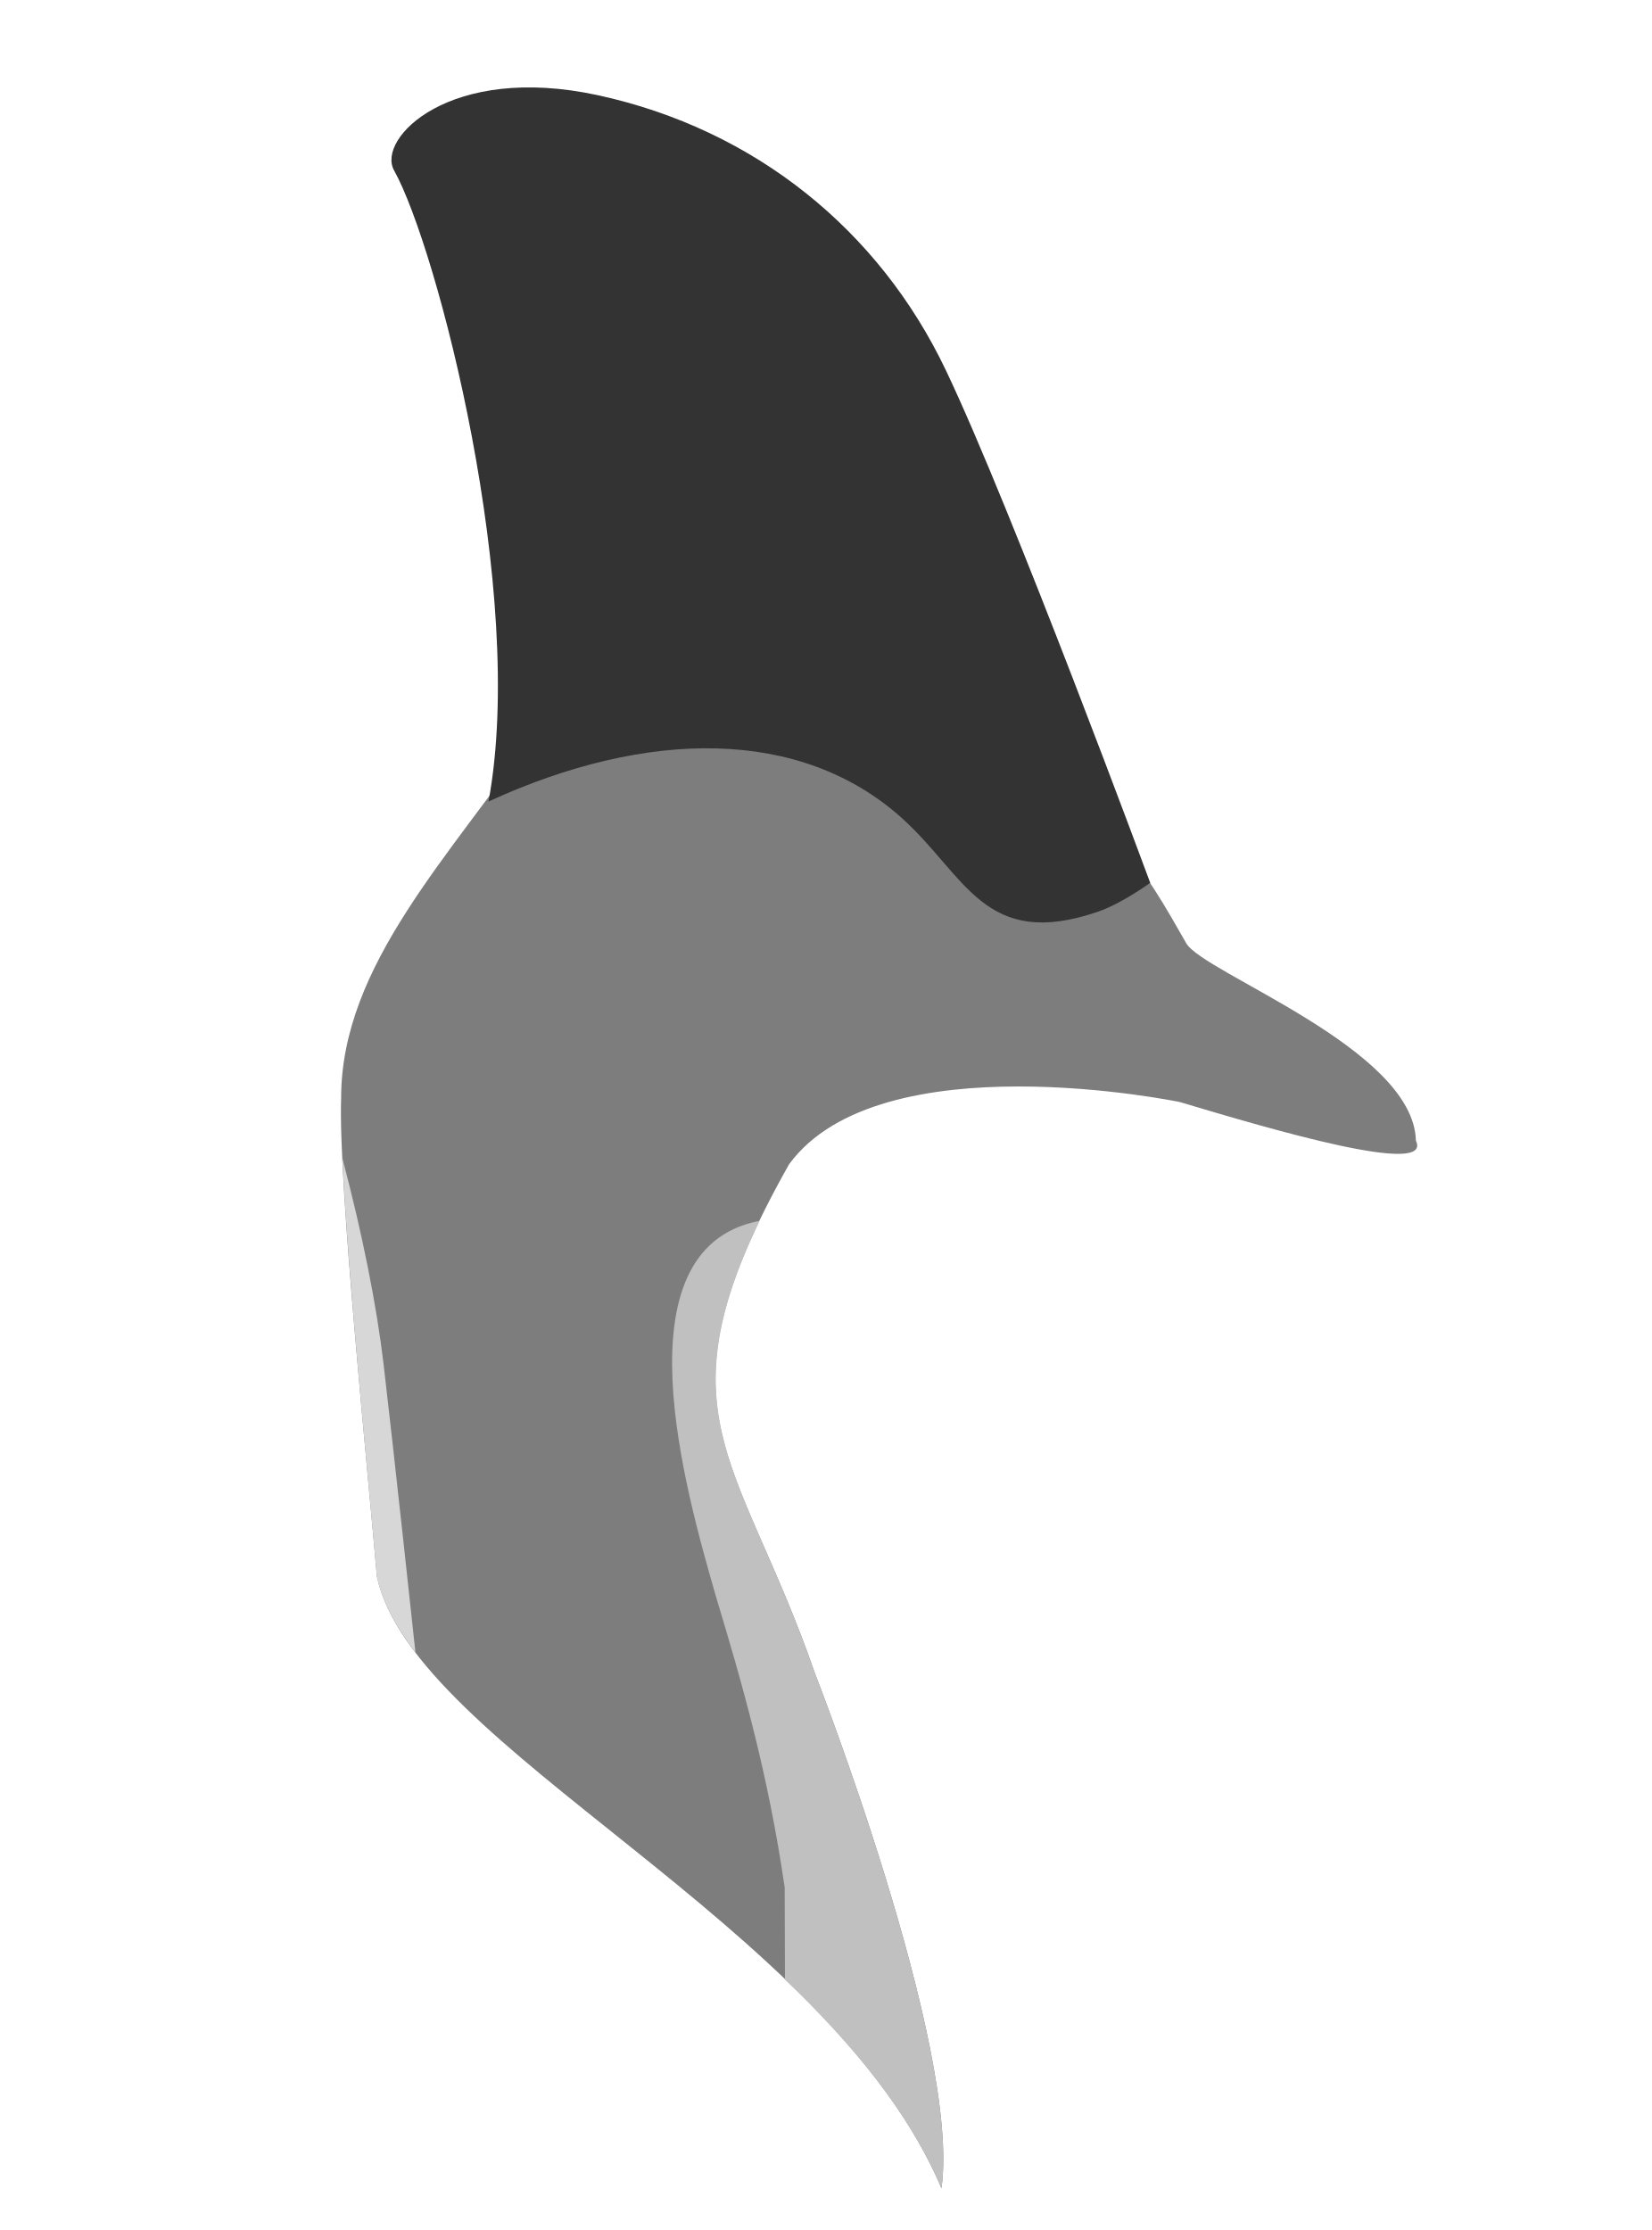
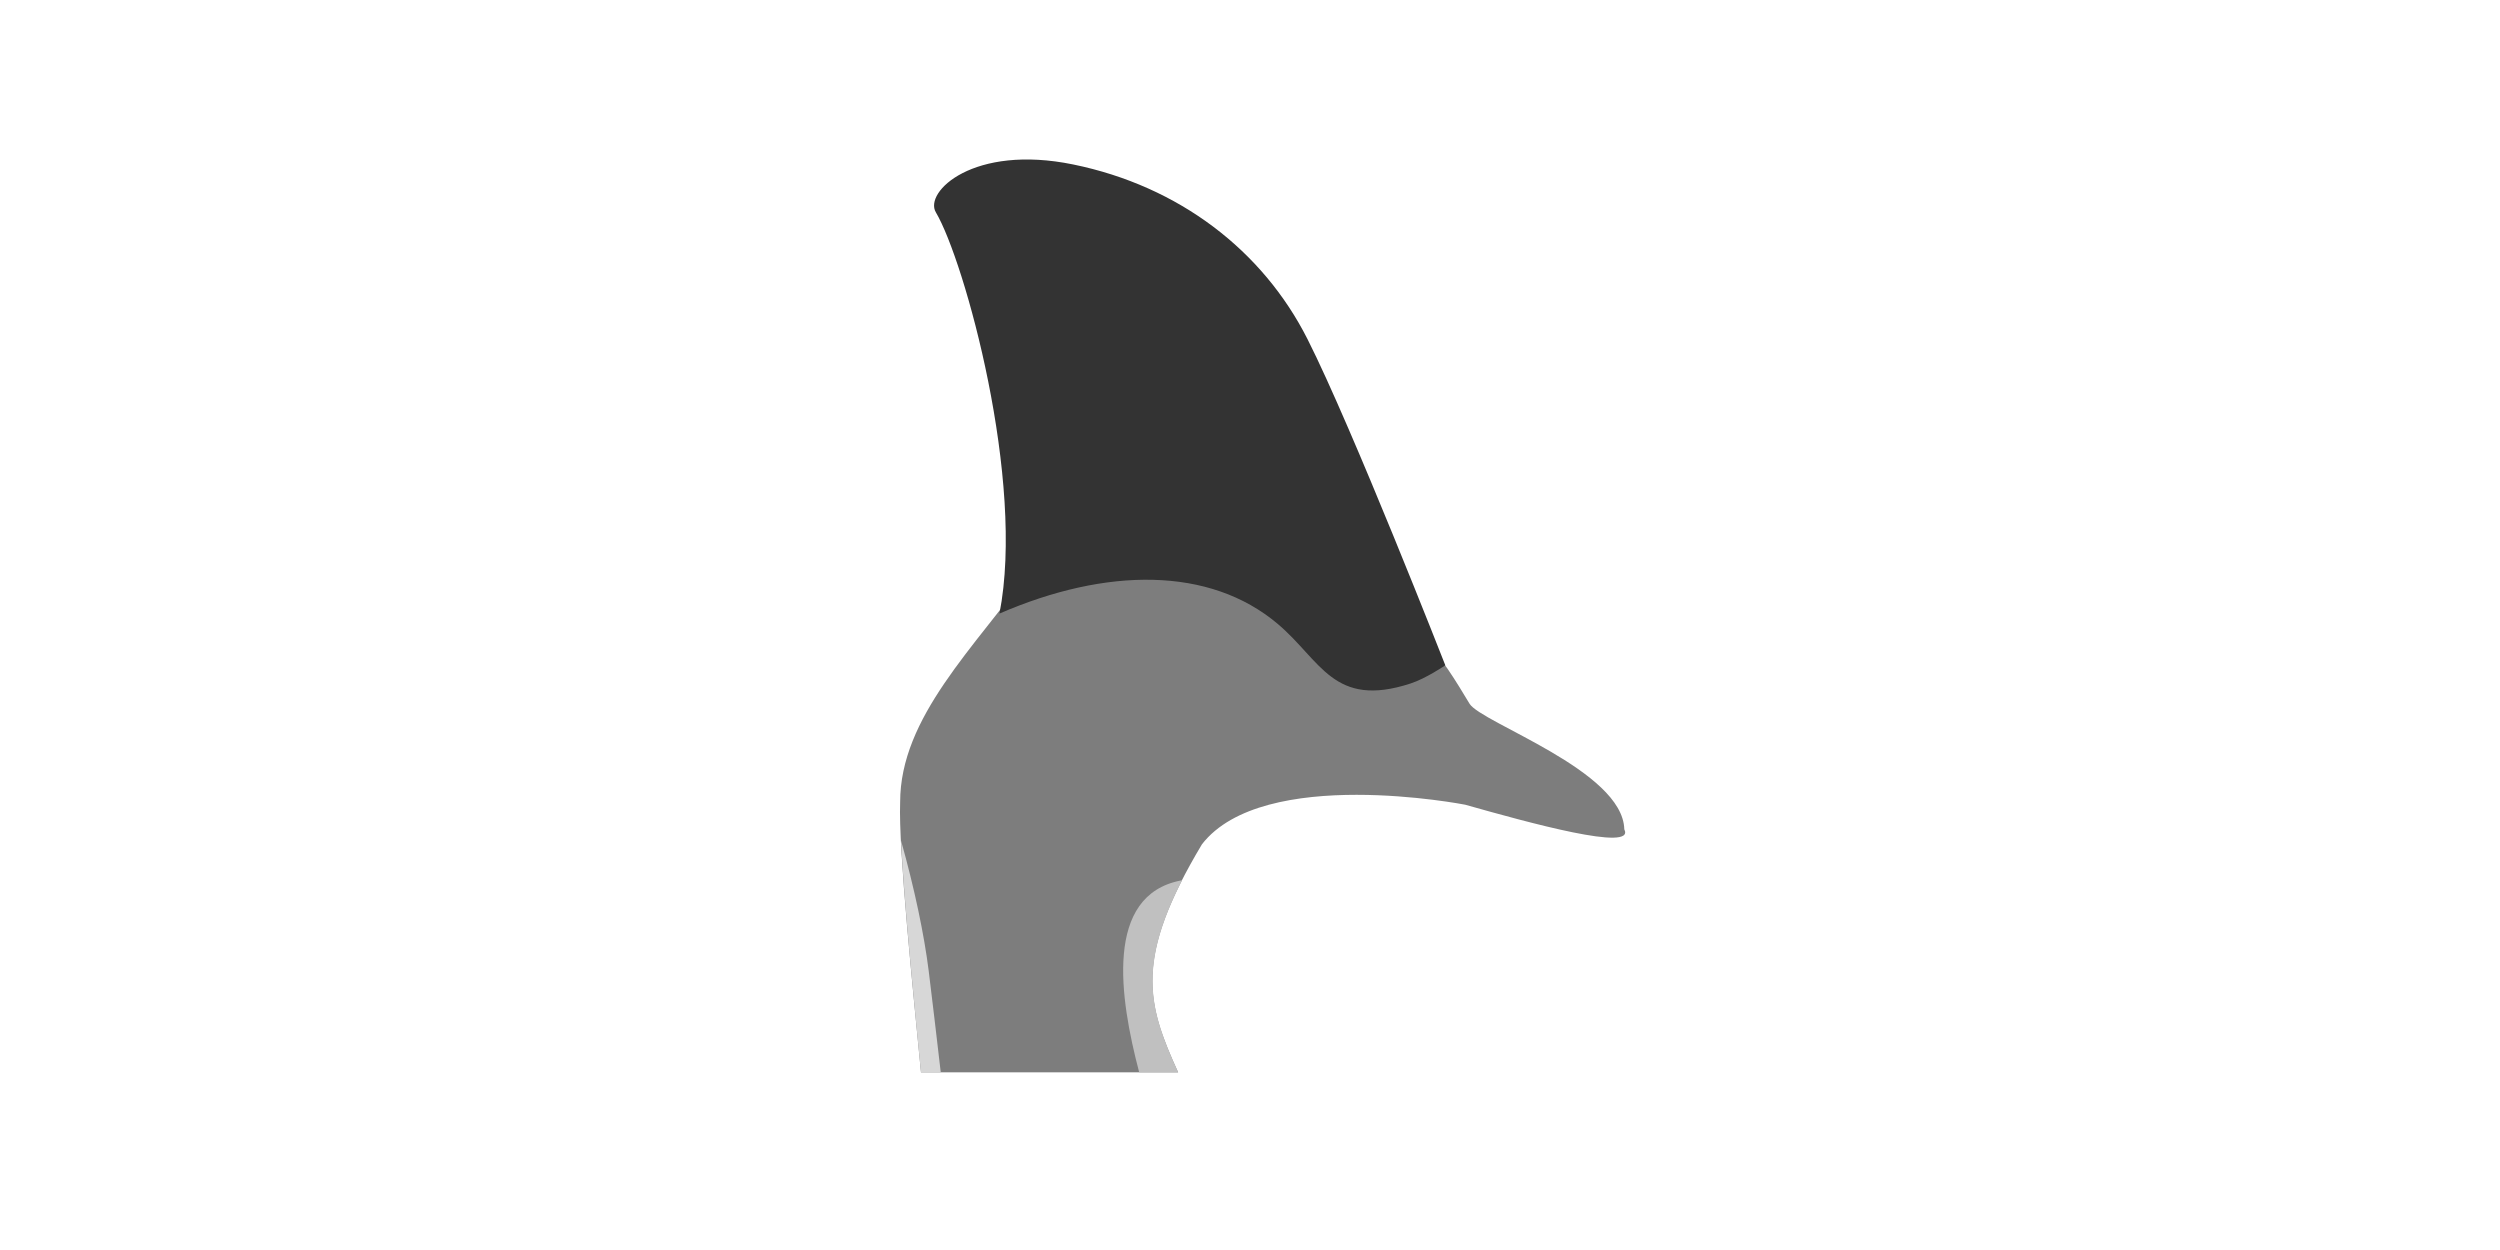
- <svg xmlns="http://www.w3.org/2000/svg" width="100mm" height="135mm" viewBox="0 0 100 135" version="1.1" id="svg1" xml:space="preserve">
+ <svg xmlns="http://www.w3.org/2000/svg" width="338.667mm" height="169.333mm" viewBox="0 0 338.667 169.333" version="1.1" id="svg1" xml:space="preserve">
  <defs id="defs1" />
-   <g id="layer1" transform="translate(-80.21501,-94.65457)">
-     <path style="fill:#7d7d7d;fill-opacity:1;stroke:none;stroke-width:0.265;stroke-linecap:butt;stroke-linejoin:miter;stroke-dasharray:none;stroke-opacity:1" d="m 165.93,163.709 c -0.13,-5.588 -12.866,-10.137 -13.905,-11.956 -1.04,-1.819 -2.86,-5.106 -4.017,-5.699 -9.475,-4.85 -4.353,-4.789 -14.957,-8.467 -6.929,-2.403 -18.601,-1.28 -20.273,1.17 -5.267,7.715 -11.912,14.288 -11.912,22.375 -0.184,5.054 1.613,22.526 2.165,28.958 2.205,10.384 27.379,20.956 34.179,37.038 1.195,-8.546 -7.667,-31.19 -7.667,-31.19 -4.687,-13.508 -10.014,-15.821 -1.559,-30.8 5.514,-7.535 23.652,-3.769 23.652,-3.769 5.67,1.7 15.344,4.532 14.295,2.339 z" id="path2" />
-     <path style="fill:#333333;stroke:none;stroke-width:0.265px;stroke-linecap:butt;stroke-linejoin:miter;stroke-opacity:1" d="m 109.788,143.176 c 2.339,-12.606 -3.119,-33.551 -5.718,-38.207 -1.077,-1.929 3.379,-6.498 12.346,-4.549 9.518,2.069 17.024,8.187 21.053,16.635 4.029,8.447 12.378,31.044 12.378,31.044 0,0 -1.722,1.251 -3.135,1.738 -6.925,2.388 -8.029,-2.194 -11.926,-5.681 -6.102,-5.458 -15.381,-5.398 -24.998,-0.979 z" id="path1" />
-     <path id="path3" style="fill:#c0c0c0;fill-opacity:1;stroke:none;stroke-width:0.261px;stroke-linecap:butt;stroke-linejoin:miter;stroke-opacity:1" d="m 126.198,168.567 c -0.038,0.008 -0.074,0.01 -0.112,0.018 -8.535,1.761 -4.389,16.266 -2.508,22.79 1.54,5.101 3.132,10.603 4.14,17.544 l 0.017,5.574 c 4.017,3.843 7.516,8.005 9.474,12.635 1.195,-8.546 -7.668,-31.189 -7.668,-31.189 -4.301,-12.396 -9.109,-15.392 -3.343,-27.372 z" />
-     <path id="path8" style="fill:#d7d7d7;fill-opacity:1;stroke:none;stroke-width:0.265px;stroke-linecap:butt;stroke-linejoin:miter;stroke-opacity:1" d="m 100.945,164.814 c 0.333,7.147 1.629,19.951 2.085,25.276 0.323,1.523 1.151,3.05 2.332,4.597 5.8e-4,-0.001 9.6e-4,-0.002 0.002,-0.004 0,0 -1.282,-11.947 -1.93,-17.46 -0.41,-3.489 -1.286,-7.903 -2.481,-12.405 -0.002,-0.002 -0.005,-0.003 -0.007,-0.005 z" />
+   <g id="layer1" transform="translate(67.47087,-79.97264)">
+     <path id="path2" style="fill:#7d7d7d;fill-opacity:1;stroke:none;stroke-width:0.388;stroke-linecap:butt;stroke-linejoin:miter;stroke-dasharray:none;stroke-opacity:1" d="m 89.398,153.246 c -7.928,-0.06 -15.393,1.381 -16.969,3.56 -7.942,10.979 -17.96,20.332 -17.96,31.839 -0.247,6.415 1.768,25.749 2.821,36.594 h 34.831 c -4.315,-9.444 -6.009,-15.441 3.232,-30.892 8.313,-10.722 35.661,-5.363 35.661,-5.363 8.549,2.419 23.134,6.449 21.553,3.328 -0.196,-7.952 -19.398,-14.424 -20.966,-17.013 -1.567,-2.589 -4.312,-7.266 -6.056,-8.109 -14.285,-6.901 -6.563,-6.815 -22.551,-12.049 -3.918,-1.282 -8.841,-1.859 -13.598,-1.895 z" />
+     <path style="fill:#333333;stroke:none;stroke-width:0.388px;stroke-linecap:butt;stroke-linejoin:miter;stroke-opacity:1" d="m 67.922,163.093 c 3.527,-17.938 -4.703,-47.742 -8.621,-54.368 -1.623,-2.745 5.094,-9.246 18.614,-6.472 14.35,2.944 25.668,11.65 31.742,23.67 6.074,12.02 18.663,44.174 18.663,44.174 0,0 -2.596,1.78 -4.727,2.473 -10.441,3.398 -12.105,-3.123 -17.982,-8.084 -9.2,-7.767 -23.19,-7.681 -37.69,-1.394 z" id="path1" />
+     <path id="path3" style="fill:#c0c0c0;fill-opacity:1;stroke:none;stroke-width:0.383px;stroke-linecap:butt;stroke-linejoin:miter;stroke-opacity:1" d="m 92.664,199.223 c -0.058,0.011 -0.111,0.015 -0.169,0.026 -10.383,2.022 -8.317,15.846 -5.643,25.989 h 5.279 c -3.815,-8.391 -5.559,-14.07 0.532,-26.015 z" />
+     <path id="path8" style="fill:#d7d7d7;fill-opacity:1;stroke:none;stroke-width:0.388px;stroke-linecap:butt;stroke-linejoin:miter;stroke-opacity:1" d="m 54.591,193.883 -7.69e-4,7.4e-4 c 0.424,8.583 1.841,22.54 2.7,31.355 h 2.679 c -0.563,-4.846 -1.188,-10.174 -1.627,-13.696 -0.618,-4.965 -1.939,-11.245 -3.741,-17.653 -0.003,-0.003 -0.007,-0.004 -0.011,-0.007 z" />
  </g>
</svg>
